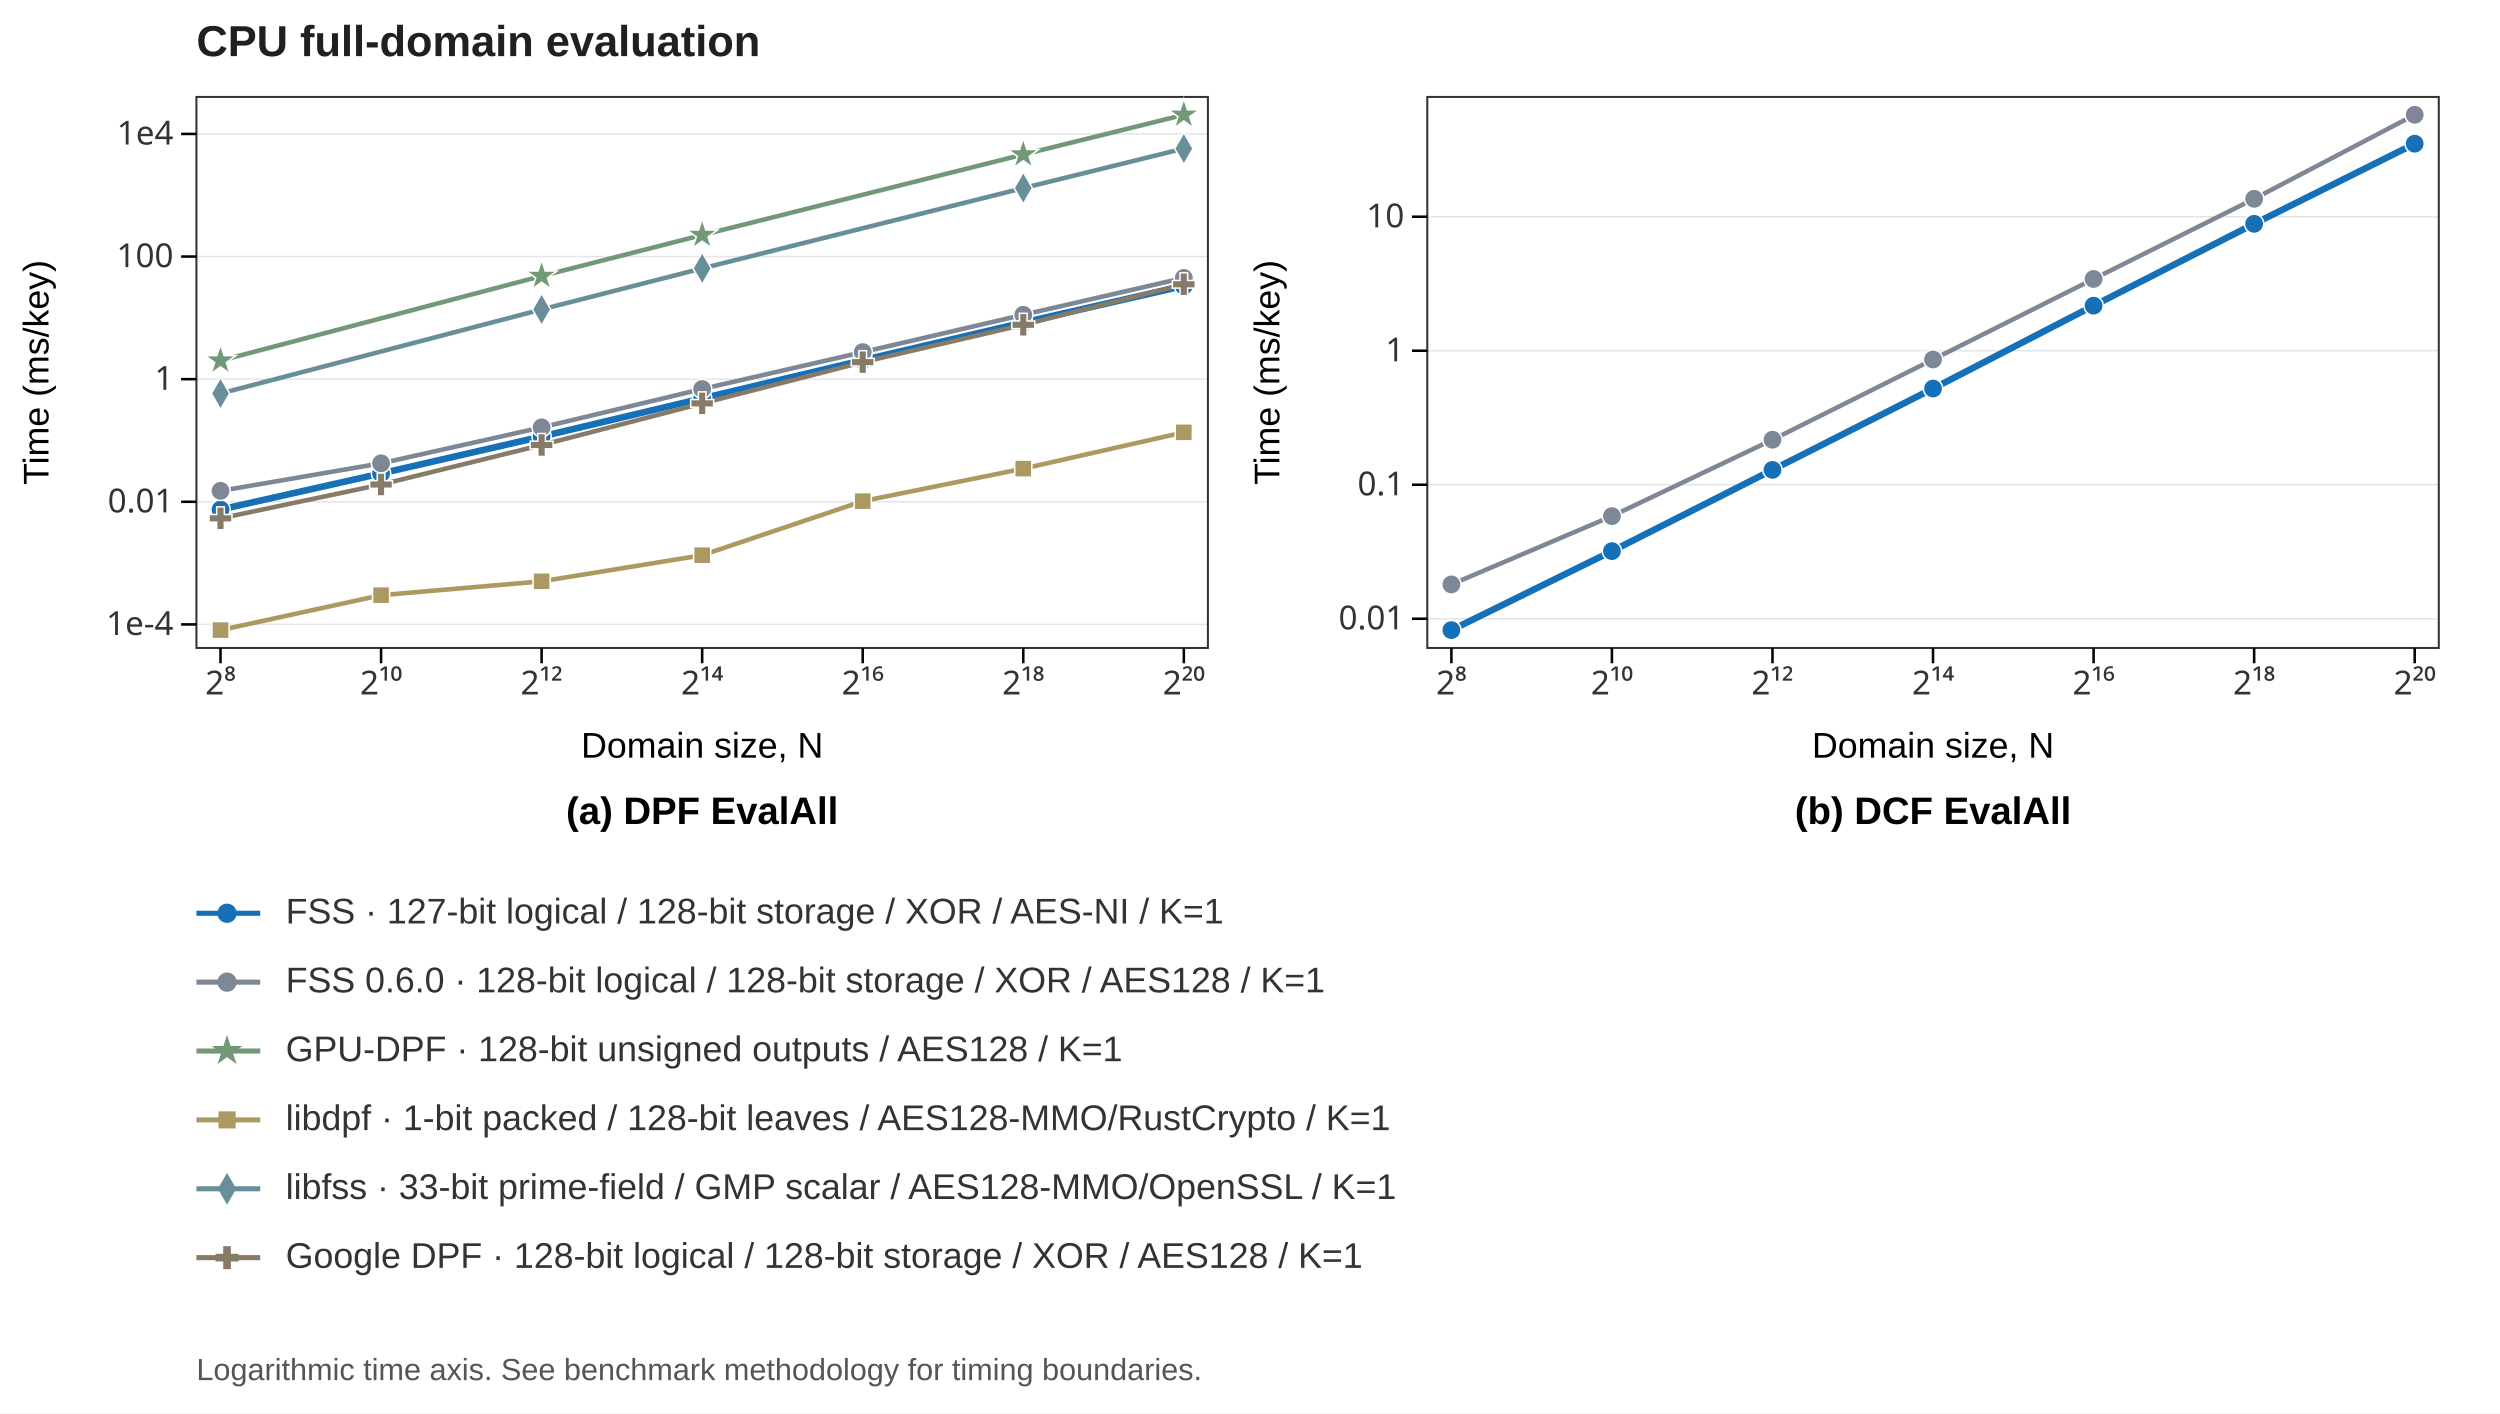
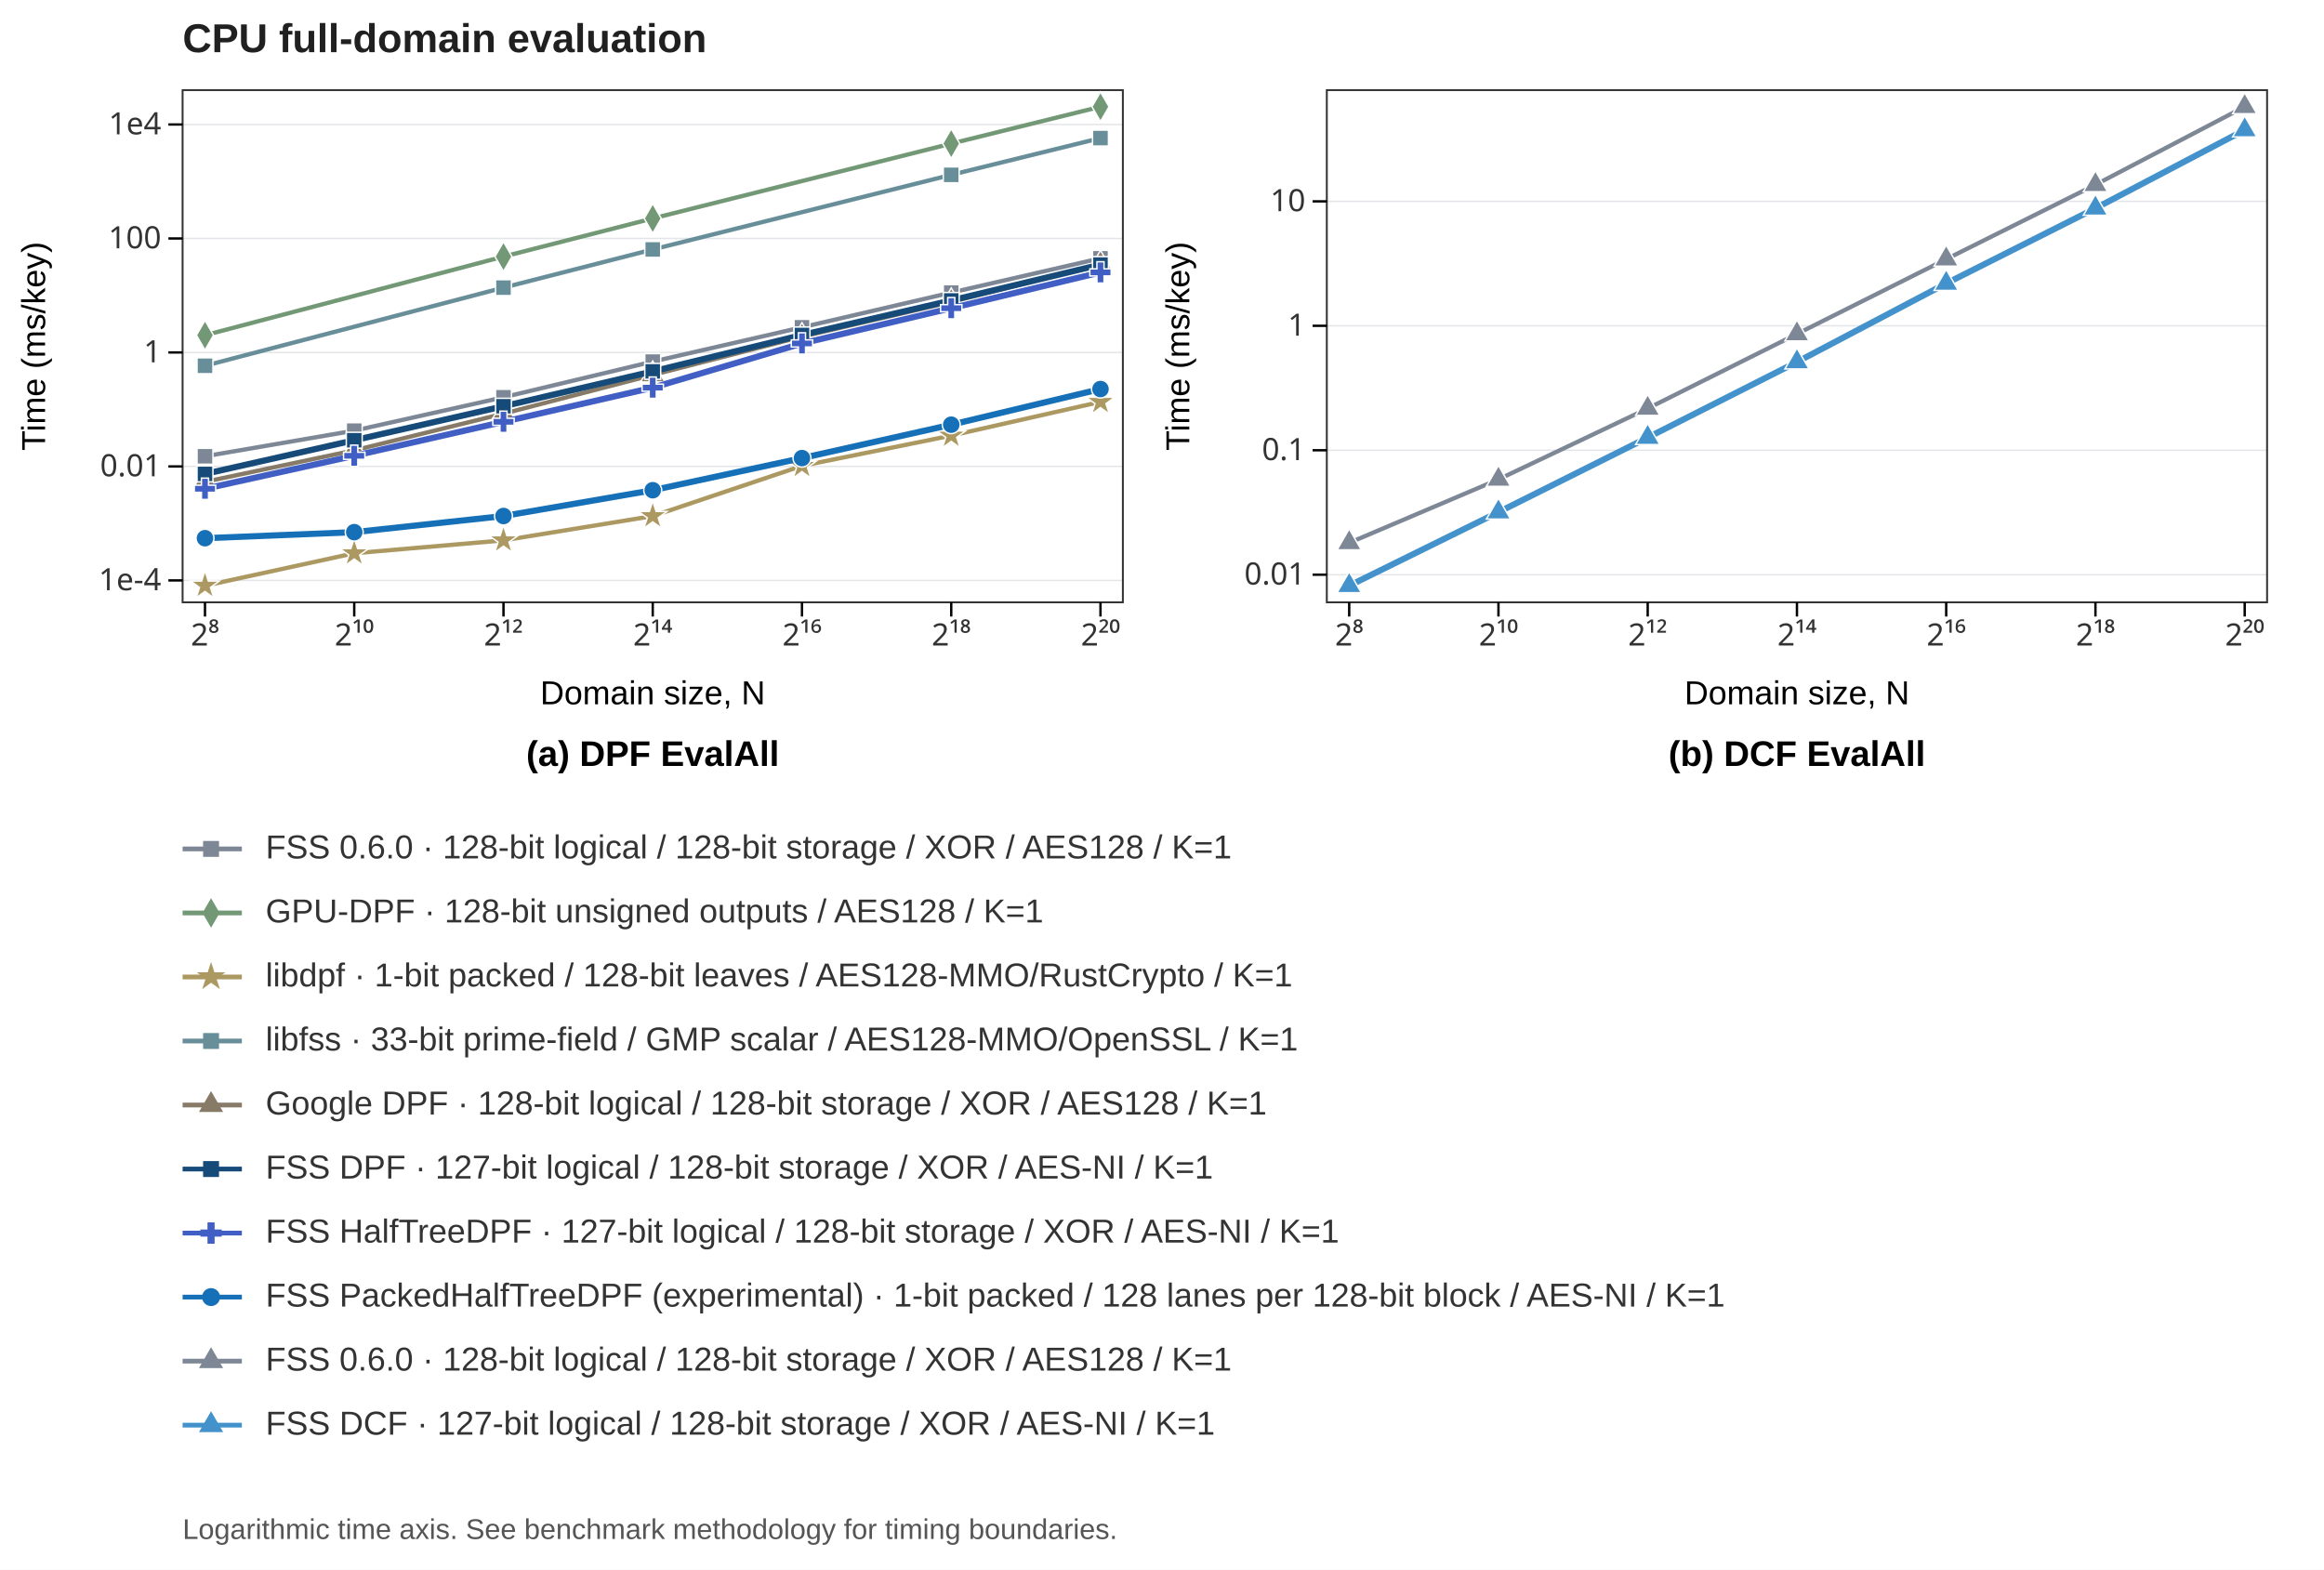
- <svg xmlns="http://www.w3.org/2000/svg" width="980" height="554" viewBox="0 0 980 554" data-figure="cpu-eval-all" role="img" aria-labelledby="cpu-eval-all-title" style="font-family: Arial, Helvetica, sans-serif; font-size: 14px; background: rgb(255, 255, 255);">
-   <rect data-layer="background" width="980" height="554" fill="#fff" />
+ <svg xmlns="http://www.w3.org/2000/svg" width="980" height="662" viewBox="0 0 980 662" data-figure="cpu-eval-all" role="img" aria-labelledby="cpu-eval-all-title" style="font-family: Arial, Helvetica, sans-serif; font-size: 14px; background: rgb(255, 255, 255);">
+   <rect data-layer="background" width="980" height="662" fill="#fff" />
  <text data-name="figure-title" x="77" y="22" font-size="17" font-weight="600" fill="#202020">CPU full-domain evaluation</text>
  <g data-panel="dpf-eval_all" transform="translate(77,38)">
    <g data-layer="grid" fill="none" font-size="10" font-family="sans-serif" text-anchor="end">
      <g class="tick" opacity="1" transform="translate(0,206.7671)">
        <line stroke="#e3e5e8" x2="396.5" stroke-width="0.6" />
        <text fill="currentColor" x="-3" dy="0.32em" />
      </g>
      <g class="tick" opacity="1" transform="translate(0,158.7002)">
        <line stroke="#e3e5e8" x2="396.5" stroke-width="0.6" />
        <text fill="currentColor" x="-3" dy="0.32em" />
      </g>
      <g class="tick" opacity="1" transform="translate(0,110.6333)">
        <line stroke="#e3e5e8" x2="396.5" stroke-width="0.6" />
        <text fill="currentColor" x="-3" dy="0.32em" />
      </g>
      <g class="tick" opacity="1" transform="translate(0,62.56633)">
        <line stroke="#e3e5e8" x2="396.5" stroke-width="0.6" />
        <text fill="currentColor" x="-3" dy="0.32em" />
      </g>
      <g class="tick" opacity="1" transform="translate(0,14.4994)">
        <line stroke="#e3e5e8" x2="396.5" stroke-width="0.6" />
        <text fill="currentColor" x="-3" dy="0.32em" />
      </g>
    </g>
    <rect data-layer="frame" width="396.5" height="216" fill="none" stroke="#333" stroke-width="0.8" />
    <g data-axis="x" transform="translate(0,216)" fill="none" font-size="10" font-family="sans-serif" text-anchor="middle">
      <g class="tick" opacity="1" transform="translate(9.440476,0)">
        <line stroke="currentColor" y2="6" />
        <text fill="#333" y="9" dy="0.71em" font-size="13">2⁸</text>
      </g>
      <g class="tick" opacity="1" transform="translate(72.37698,0)">
        <line stroke="currentColor" y2="6" />
        <text fill="#333" y="9" dy="0.71em" font-size="13">2¹⁰</text>
      </g>
      <g class="tick" opacity="1" transform="translate(135.3135,0)">
        <line stroke="currentColor" y2="6" />
        <text fill="#333" y="9" dy="0.71em" font-size="13">2¹²</text>
      </g>
      <g class="tick" opacity="1" transform="translate(198.25,0)">
        <line stroke="currentColor" y2="6" />
        <text fill="#333" y="9" dy="0.71em" font-size="13">2¹⁴</text>
      </g>
      <g class="tick" opacity="1" transform="translate(261.1865,0)">
        <line stroke="currentColor" y2="6" />
        <text fill="#333" y="9" dy="0.71em" font-size="13">2¹⁶</text>
      </g>
      <g class="tick" opacity="1" transform="translate(324.123,0)">
        <line stroke="currentColor" y2="6" />
        <text fill="#333" y="9" dy="0.71em" font-size="13">2¹⁸</text>
      </g>
      <g class="tick" opacity="1" transform="translate(387.0595,0)">
        <line stroke="currentColor" y2="6" />
        <text fill="#333" y="9" dy="0.71em" font-size="13">2²⁰</text>
      </g>
    </g>
    <g data-axis="y" fill="none" font-size="10" font-family="sans-serif" text-anchor="end">
      <g class="tick" opacity="1" transform="translate(0,206.7671)">
        <line stroke="currentColor" x2="-6" />
        <text fill="#333" x="-9" dy="0.32em" font-size="13">1e-4</text>
      </g>
      <g class="tick" opacity="1" transform="translate(0,158.7002)">
        <line stroke="currentColor" x2="-6" />
        <text fill="#333" x="-9" dy="0.32em" font-size="13">0.01</text>
      </g>
      <g class="tick" opacity="1" transform="translate(0,110.6333)">
        <line stroke="currentColor" x2="-6" />
        <text fill="#333" x="-9" dy="0.32em" font-size="13">1</text>
      </g>
      <g class="tick" opacity="1" transform="translate(0,62.56633)">
        <line stroke="currentColor" x2="-6" />
        <text fill="#333" x="-9" dy="0.32em" font-size="13">100</text>
      </g>
      <g class="tick" opacity="1" transform="translate(0,14.4994)">
        <line stroke="currentColor" x2="-6" />
        <text fill="#333" x="-9" dy="0.32em" font-size="13">1e4</text>
      </g>
    </g>
    <text data-name="x-label" x="198.25" y="259" text-anchor="middle">Domain size, N</text>
    <text data-name="y-label" transform="translate(-58,108) rotate(-90)" text-anchor="middle">Time (ms/key)</text>
-     <g data-series="fss:bytes-AES-NI">
-       <path data-layer="curve" d="M9.44,161.735L72.377,147.59L135.313,133.119L198.25,118.164L261.187,103.201L324.123,88.434L387.06,74.058" fill="none" stroke="#1670b8" stroke-width="2.6" />
-       <path class="point" data-point-id="8" transform="translate(9.440476,161.7346)" d="M3.785,0A3.785,3.785,0,1,1,-3.785,0A3.785,3.785,0,1,1,3.785,0" fill="#1670b8" stroke="#fff" stroke-width="0.6" />
-       <path class="point" data-point-id="10" transform="translate(72.37698,147.5897)" d="M3.785,0A3.785,3.785,0,1,1,-3.785,0A3.785,3.785,0,1,1,3.785,0" fill="#1670b8" stroke="#fff" stroke-width="0.6" />
-       <path class="point" data-point-id="12" transform="translate(135.3135,133.1193)" d="M3.785,0A3.785,3.785,0,1,1,-3.785,0A3.785,3.785,0,1,1,3.785,0" fill="#1670b8" stroke="#fff" stroke-width="0.6" />
-       <path class="point" data-point-id="14" transform="translate(198.25,118.1637)" d="M3.785,0A3.785,3.785,0,1,1,-3.785,0A3.785,3.785,0,1,1,3.785,0" fill="#1670b8" stroke="#fff" stroke-width="0.6" />
-       <path class="point" data-point-id="16" transform="translate(261.1865,103.2009)" d="M3.785,0A3.785,3.785,0,1,1,-3.785,0A3.785,3.785,0,1,1,3.785,0" fill="#1670b8" stroke="#fff" stroke-width="0.6" />
-       <path class="point" data-point-id="18" transform="translate(324.123,88.4344)" d="M3.785,0A3.785,3.785,0,1,1,-3.785,0A3.785,3.785,0,1,1,3.785,0" fill="#1670b8" stroke="#fff" stroke-width="0.6" />
-       <path class="point" data-point-id="20" transform="translate(387.0595,74.05803)" d="M3.785,0A3.785,3.785,0,1,1,-3.785,0A3.785,3.785,0,1,1,3.785,0" fill="#1670b8" stroke="#fff" stroke-width="0.6" />
-     </g>
    <g data-series="fss_v060:bytes-AES128">
      <path data-layer="curve" d="M9.44,154.414L72.377,143.612L135.313,129.535L198.25,114.487L261.187,100.021L324.123,85.384L387.06,70.929" fill="none" stroke="#7d8796" stroke-width="1.8" />
-       <path class="point" data-point-id="8" transform="translate(9.440476,154.4139)" d="M3.785,0A3.785,3.785,0,1,1,-3.785,0A3.785,3.785,0,1,1,3.785,0" fill="#7d8796" stroke="#fff" stroke-width="0.6" />
-       <path class="point" data-point-id="10" transform="translate(72.37698,143.6123)" d="M3.785,0A3.785,3.785,0,1,1,-3.785,0A3.785,3.785,0,1,1,3.785,0" fill="#7d8796" stroke="#fff" stroke-width="0.6" />
-       <path class="point" data-point-id="12" transform="translate(135.3135,129.5348)" d="M3.785,0A3.785,3.785,0,1,1,-3.785,0A3.785,3.785,0,1,1,3.785,0" fill="#7d8796" stroke="#fff" stroke-width="0.6" />
-       <path class="point" data-point-id="14" transform="translate(198.25,114.4873)" d="M3.785,0A3.785,3.785,0,1,1,-3.785,0A3.785,3.785,0,1,1,3.785,0" fill="#7d8796" stroke="#fff" stroke-width="0.6" />
-       <path class="point" data-point-id="16" transform="translate(261.1865,100.0213)" d="M3.785,0A3.785,3.785,0,1,1,-3.785,0A3.785,3.785,0,1,1,3.785,0" fill="#7d8796" stroke="#fff" stroke-width="0.6" />
-       <path class="point" data-point-id="18" transform="translate(324.123,85.38436)" d="M3.785,0A3.785,3.785,0,1,1,-3.785,0A3.785,3.785,0,1,1,3.785,0" fill="#7d8796" stroke="#fff" stroke-width="0.6" />
-       <path class="point" data-point-id="20" transform="translate(387.0595,70.9287)" d="M3.785,0A3.785,3.785,0,1,1,-3.785,0A3.785,3.785,0,1,1,3.785,0" fill="#7d8796" stroke="#fff" stroke-width="0.6" />
+       <path class="point" data-point-id="8" transform="translate(9.440476,154.4139)" d="M-3.354,-3.354h6.708v6.708h-6.708Z" fill="#7d8796" stroke="#fff" stroke-width="0.6" />
+       <path class="point" data-point-id="10" transform="translate(72.37698,143.6123)" d="M-3.354,-3.354h6.708v6.708h-6.708Z" fill="#7d8796" stroke="#fff" stroke-width="0.6" />
+       <path class="point" data-point-id="12" transform="translate(135.3135,129.5348)" d="M-3.354,-3.354h6.708v6.708h-6.708Z" fill="#7d8796" stroke="#fff" stroke-width="0.6" />
+       <path class="point" data-point-id="14" transform="translate(198.25,114.4873)" d="M-3.354,-3.354h6.708v6.708h-6.708Z" fill="#7d8796" stroke="#fff" stroke-width="0.6" />
+       <path class="point" data-point-id="16" transform="translate(261.1865,100.0213)" d="M-3.354,-3.354h6.708v6.708h-6.708Z" fill="#7d8796" stroke="#fff" stroke-width="0.6" />
+       <path class="point" data-point-id="18" transform="translate(324.123,85.38436)" d="M-3.354,-3.354h6.708v6.708h-6.708Z" fill="#7d8796" stroke="#fff" stroke-width="0.6" />
+       <path class="point" data-point-id="20" transform="translate(387.0595,70.9287)" d="M-3.354,-3.354h6.708v6.708h-6.708Z" fill="#7d8796" stroke="#fff" stroke-width="0.6" />
    </g>
    <g data-series="gpu_dpf:native-AES128">
      <path data-layer="curve" d="M9.44,103.366L135.313,70.201L198.25,54.122L324.123,22.559L387.06,7" fill="none" stroke="#729875" stroke-width="1.8" />
-       <path class="point" data-point-id="8" transform="translate(9.440476,103.3656)" d="M0,-6.331L1.421,-1.957L6.022,-1.957L2.3,0.747L3.722,5.122L0,2.418L-3.722,5.122L-2.3,0.747L-6.022,-1.957L-1.421,-1.957Z" fill="#729875" stroke="#fff" stroke-width="0.6" />
-       <path class="point" data-point-id="12" transform="translate(135.3135,70.20115)" d="M0,-6.331L1.421,-1.957L6.022,-1.957L2.3,0.747L3.722,5.122L0,2.418L-3.722,5.122L-2.3,0.747L-6.022,-1.957L-1.421,-1.957Z" fill="#729875" stroke="#fff" stroke-width="0.6" />
-       <path class="point" data-point-id="14" transform="translate(198.25,54.1218)" d="M0,-6.331L1.421,-1.957L6.022,-1.957L2.3,0.747L3.722,5.122L0,2.418L-3.722,5.122L-2.3,0.747L-6.022,-1.957L-1.421,-1.957Z" fill="#729875" stroke="#fff" stroke-width="0.6" />
-       <path class="point" data-point-id="18" transform="translate(324.123,22.55882)" d="M0,-6.331L1.421,-1.957L6.022,-1.957L2.3,0.747L3.722,5.122L0,2.418L-3.722,5.122L-2.3,0.747L-6.022,-1.957L-1.421,-1.957Z" fill="#729875" stroke="#fff" stroke-width="0.6" />
-       <path class="point" data-point-id="20" transform="translate(387.0595,7)" d="M0,-6.331L1.421,-1.957L6.022,-1.957L2.3,0.747L3.722,5.122L0,2.418L-3.722,5.122L-2.3,0.747L-6.022,-1.957L-1.421,-1.957Z" fill="#729875" stroke="#fff" stroke-width="0.6" />
+       <path class="point" data-point-id="8" transform="translate(9.440476,103.3656)" d="M0,-6.243L3.604,0L0,6.243L-3.604,0Z" fill="#729875" stroke="#fff" stroke-width="0.6" />
+       <path class="point" data-point-id="12" transform="translate(135.3135,70.20115)" d="M0,-6.243L3.604,0L0,6.243L-3.604,0Z" fill="#729875" stroke="#fff" stroke-width="0.6" />
+       <path class="point" data-point-id="14" transform="translate(198.25,54.1218)" d="M0,-6.243L3.604,0L0,6.243L-3.604,0Z" fill="#729875" stroke="#fff" stroke-width="0.6" />
+       <path class="point" data-point-id="18" transform="translate(324.123,22.55882)" d="M0,-6.243L3.604,0L0,6.243L-3.604,0Z" fill="#729875" stroke="#fff" stroke-width="0.6" />
+       <path class="point" data-point-id="20" transform="translate(387.0595,7)" d="M0,-6.243L3.604,0L0,6.243L-3.604,0Z" fill="#729875" stroke="#fff" stroke-width="0.6" />
    </g>
    <g data-series="libdpf:native-AES128-MMO/RustCrypto">
      <path data-layer="curve" d="M9.44,209L72.377,195.306L135.313,189.876L198.25,179.638L261.187,158.449L324.123,145.7L387.06,131.473" fill="none" stroke="#ac9861" stroke-width="1.8" />
-       <path class="point" data-point-id="8" transform="translate(9.440476,209)" d="M-3.354,-3.354h6.708v6.708h-6.708Z" fill="#ac9861" stroke="#fff" stroke-width="0.6" />
-       <path class="point" data-point-id="10" transform="translate(72.37698,195.306)" d="M-3.354,-3.354h6.708v6.708h-6.708Z" fill="#ac9861" stroke="#fff" stroke-width="0.6" />
-       <path class="point" data-point-id="12" transform="translate(135.3135,189.8758)" d="M-3.354,-3.354h6.708v6.708h-6.708Z" fill="#ac9861" stroke="#fff" stroke-width="0.6" />
-       <path class="point" data-point-id="14" transform="translate(198.25,179.6382)" d="M-3.354,-3.354h6.708v6.708h-6.708Z" fill="#ac9861" stroke="#fff" stroke-width="0.6" />
-       <path class="point" data-point-id="16" transform="translate(261.1865,158.4486)" d="M-3.354,-3.354h6.708v6.708h-6.708Z" fill="#ac9861" stroke="#fff" stroke-width="0.6" />
-       <path class="point" data-point-id="18" transform="translate(324.123,145.6999)" d="M-3.354,-3.354h6.708v6.708h-6.708Z" fill="#ac9861" stroke="#fff" stroke-width="0.6" />
-       <path class="point" data-point-id="20" transform="translate(387.0595,131.4726)" d="M-3.354,-3.354h6.708v6.708h-6.708Z" fill="#ac9861" stroke="#fff" stroke-width="0.6" />
+       <path class="point" data-point-id="8" transform="translate(9.440476,209)" d="M0,-6.331L1.421,-1.957L6.022,-1.957L2.3,0.747L3.722,5.122L0,2.418L-3.722,5.122L-2.3,0.747L-6.022,-1.957L-1.421,-1.957Z" fill="#ac9861" stroke="#fff" stroke-width="0.6" />
+       <path class="point" data-point-id="10" transform="translate(72.37698,195.306)" d="M0,-6.331L1.421,-1.957L6.022,-1.957L2.3,0.747L3.722,5.122L0,2.418L-3.722,5.122L-2.3,0.747L-6.022,-1.957L-1.421,-1.957Z" fill="#ac9861" stroke="#fff" stroke-width="0.6" />
+       <path class="point" data-point-id="12" transform="translate(135.3135,189.8758)" d="M0,-6.331L1.421,-1.957L6.022,-1.957L2.3,0.747L3.722,5.122L0,2.418L-3.722,5.122L-2.3,0.747L-6.022,-1.957L-1.421,-1.957Z" fill="#ac9861" stroke="#fff" stroke-width="0.6" />
+       <path class="point" data-point-id="14" transform="translate(198.25,179.6382)" d="M0,-6.331L1.421,-1.957L6.022,-1.957L2.3,0.747L3.722,5.122L0,2.418L-3.722,5.122L-2.3,0.747L-6.022,-1.957L-1.421,-1.957Z" fill="#ac9861" stroke="#fff" stroke-width="0.6" />
+       <path class="point" data-point-id="16" transform="translate(261.1865,158.4486)" d="M0,-6.331L1.421,-1.957L6.022,-1.957L2.3,0.747L3.722,5.122L0,2.418L-3.722,5.122L-2.3,0.747L-6.022,-1.957L-1.421,-1.957Z" fill="#ac9861" stroke="#fff" stroke-width="0.6" />
+       <path class="point" data-point-id="18" transform="translate(324.123,145.6999)" d="M0,-6.331L1.421,-1.957L6.022,-1.957L2.3,0.747L3.722,5.122L0,2.418L-3.722,5.122L-2.3,0.747L-6.022,-1.957L-1.421,-1.957Z" fill="#ac9861" stroke="#fff" stroke-width="0.6" />
+       <path class="point" data-point-id="20" transform="translate(387.0595,131.4726)" d="M0,-6.331L1.421,-1.957L6.022,-1.957L2.3,0.747L3.722,5.122L0,2.418L-3.722,5.122L-2.3,0.747L-6.022,-1.957L-1.421,-1.957Z" fill="#ac9861" stroke="#fff" stroke-width="0.6" />
    </g>
    <g data-series="libfss:prime_field-AES128-MMO/OpenSSL">
      <path data-layer="curve" d="M9.44,116.243L135.313,83.301L198.25,67.198L324.123,35.729L387.06,20.232" fill="none" stroke="#688e99" stroke-width="1.8" />
-       <path class="point" data-point-id="8" transform="translate(9.440476,116.2434)" d="M0,-6.243L3.604,0L0,6.243L-3.604,0Z" fill="#688e99" stroke="#fff" stroke-width="0.6" />
-       <path class="point" data-point-id="12" transform="translate(135.3135,83.30063)" d="M0,-6.243L3.604,0L0,6.243L-3.604,0Z" fill="#688e99" stroke="#fff" stroke-width="0.6" />
-       <path class="point" data-point-id="14" transform="translate(198.25,67.19809)" d="M0,-6.243L3.604,0L0,6.243L-3.604,0Z" fill="#688e99" stroke="#fff" stroke-width="0.6" />
-       <path class="point" data-point-id="18" transform="translate(324.123,35.72858)" d="M0,-6.243L3.604,0L0,6.243L-3.604,0Z" fill="#688e99" stroke="#fff" stroke-width="0.6" />
-       <path class="point" data-point-id="20" transform="translate(387.0595,20.23202)" d="M0,-6.243L3.604,0L0,6.243L-3.604,0Z" fill="#688e99" stroke="#fff" stroke-width="0.6" />
+       <path class="point" data-point-id="8" transform="translate(9.440476,116.2434)" d="M-3.354,-3.354h6.708v6.708h-6.708Z" fill="#688e99" stroke="#fff" stroke-width="0.6" />
+       <path class="point" data-point-id="12" transform="translate(135.3135,83.30063)" d="M-3.354,-3.354h6.708v6.708h-6.708Z" fill="#688e99" stroke="#fff" stroke-width="0.6" />
+       <path class="point" data-point-id="14" transform="translate(198.25,67.19809)" d="M-3.354,-3.354h6.708v6.708h-6.708Z" fill="#688e99" stroke="#fff" stroke-width="0.6" />
+       <path class="point" data-point-id="18" transform="translate(324.123,35.72858)" d="M-3.354,-3.354h6.708v6.708h-6.708Z" fill="#688e99" stroke="#fff" stroke-width="0.6" />
+       <path class="point" data-point-id="20" transform="translate(387.0595,20.23202)" d="M-3.354,-3.354h6.708v6.708h-6.708Z" fill="#688e99" stroke="#fff" stroke-width="0.6" />
    </g>
    <g data-series="google_dpf:xor_128-AES128">
      <path data-layer="curve" d="M9.44,165.193L72.377,151.923L135.313,136.441L198.25,120.118L261.187,103.966L324.123,89.317L387.06,73.443" fill="none" stroke="#877a67" stroke-width="1.8" />
-       <path class="point" data-point-id="8" transform="translate(9.440476,165.1931)" d="M-4.5,-1.5L-1.5,-1.5L-1.5,-4.5L1.5,-4.5L1.5,-1.5L4.5,-1.5L4.5,1.5L1.5,1.5L1.5,4.5L-1.5,4.5L-1.5,1.5L-4.5,1.5Z" fill="#877a67" stroke="#fff" stroke-width="0.6" />
-       <path class="point" data-point-id="10" transform="translate(72.37698,151.9229)" d="M-4.5,-1.5L-1.5,-1.5L-1.5,-4.5L1.5,-4.5L1.5,-1.5L4.5,-1.5L4.5,1.5L1.5,1.5L1.5,4.5L-1.5,4.5L-1.5,1.5L-4.5,1.5Z" fill="#877a67" stroke="#fff" stroke-width="0.6" />
-       <path class="point" data-point-id="12" transform="translate(135.3135,136.4408)" d="M-4.5,-1.5L-1.5,-1.5L-1.5,-4.5L1.5,-4.5L1.5,-1.5L4.5,-1.5L4.5,1.5L1.5,1.5L1.5,4.5L-1.5,4.5L-1.5,1.5L-4.5,1.5Z" fill="#877a67" stroke="#fff" stroke-width="0.6" />
-       <path class="point" data-point-id="14" transform="translate(198.25,120.1178)" d="M-4.5,-1.5L-1.5,-1.5L-1.5,-4.5L1.5,-4.5L1.5,-1.5L4.5,-1.5L4.5,1.5L1.5,1.5L1.5,4.5L-1.5,4.5L-1.5,1.5L-4.5,1.5Z" fill="#877a67" stroke="#fff" stroke-width="0.6" />
-       <path class="point" data-point-id="16" transform="translate(261.1865,103.9656)" d="M-4.5,-1.5L-1.5,-1.5L-1.5,-4.5L1.5,-4.5L1.5,-1.5L4.5,-1.5L4.5,1.5L1.5,1.5L1.5,4.5L-1.5,4.5L-1.5,1.5L-4.5,1.5Z" fill="#877a67" stroke="#fff" stroke-width="0.6" />
-       <path class="point" data-point-id="18" transform="translate(324.123,89.31654)" d="M-4.5,-1.5L-1.5,-1.5L-1.5,-4.5L1.5,-4.5L1.5,-1.5L4.5,-1.5L4.5,1.5L1.5,1.5L1.5,4.5L-1.5,4.5L-1.5,1.5L-4.5,1.5Z" fill="#877a67" stroke="#fff" stroke-width="0.6" />
-       <path class="point" data-point-id="20" transform="translate(387.0595,73.44347)" d="M-4.5,-1.5L-1.5,-1.5L-1.5,-4.5L1.5,-4.5L1.5,-1.5L4.5,-1.5L4.5,1.5L1.5,1.5L1.5,4.5L-1.5,4.5L-1.5,1.5L-4.5,1.5Z" fill="#877a67" stroke="#fff" stroke-width="0.6" />
+       <path class="point" data-point-id="8" transform="translate(9.440476,165.1931)" d="M0,-5.886L5.097,2.943L-5.097,2.943Z" fill="#877a67" stroke="#fff" stroke-width="0.6" />
+       <path class="point" data-point-id="10" transform="translate(72.37698,151.9229)" d="M0,-5.886L5.097,2.943L-5.097,2.943Z" fill="#877a67" stroke="#fff" stroke-width="0.6" />
+       <path class="point" data-point-id="12" transform="translate(135.3135,136.4408)" d="M0,-5.886L5.097,2.943L-5.097,2.943Z" fill="#877a67" stroke="#fff" stroke-width="0.6" />
+       <path class="point" data-point-id="14" transform="translate(198.25,120.1178)" d="M0,-5.886L5.097,2.943L-5.097,2.943Z" fill="#877a67" stroke="#fff" stroke-width="0.6" />
+       <path class="point" data-point-id="16" transform="translate(261.1865,103.9656)" d="M0,-5.886L5.097,2.943L-5.097,2.943Z" fill="#877a67" stroke="#fff" stroke-width="0.6" />
+       <path class="point" data-point-id="18" transform="translate(324.123,89.31654)" d="M0,-5.886L5.097,2.943L-5.097,2.943Z" fill="#877a67" stroke="#fff" stroke-width="0.6" />
+       <path class="point" data-point-id="20" transform="translate(387.0595,73.44347)" d="M0,-5.886L5.097,2.943L-5.097,2.943Z" fill="#877a67" stroke="#fff" stroke-width="0.6" />
+     </g>
+     <g data-series="fss:bytes-AES-NI">
+       <path data-layer="curve" d="M9.44,161.854L72.377,147.656L135.313,133.321L198.25,118.616L261.187,103.266L324.123,88.704L387.06,73.577" fill="none" stroke="#164a79" stroke-width="2.6" />
+       <path class="point" data-point-id="8" transform="translate(9.440476,161.8541)" d="M-3.354,-3.354h6.708v6.708h-6.708Z" fill="#164a79" stroke="#fff" stroke-width="0.6" />
+       <path class="point" data-point-id="10" transform="translate(72.37698,147.6564)" d="M-3.354,-3.354h6.708v6.708h-6.708Z" fill="#164a79" stroke="#fff" stroke-width="0.6" />
+       <path class="point" data-point-id="12" transform="translate(135.3135,133.3206)" d="M-3.354,-3.354h6.708v6.708h-6.708Z" fill="#164a79" stroke="#fff" stroke-width="0.6" />
+       <path class="point" data-point-id="14" transform="translate(198.25,118.6156)" d="M-3.354,-3.354h6.708v6.708h-6.708Z" fill="#164a79" stroke="#fff" stroke-width="0.6" />
+       <path class="point" data-point-id="16" transform="translate(261.1865,103.2664)" d="M-3.354,-3.354h6.708v6.708h-6.708Z" fill="#164a79" stroke="#fff" stroke-width="0.6" />
+       <path class="point" data-point-id="18" transform="translate(324.123,88.70394)" d="M-3.354,-3.354h6.708v6.708h-6.708Z" fill="#164a79" stroke="#fff" stroke-width="0.6" />
+       <path class="point" data-point-id="20" transform="translate(387.0595,73.57663)" d="M-3.354,-3.354h6.708v6.708h-6.708Z" fill="#164a79" stroke="#fff" stroke-width="0.6" />
+     </g>
+     <g data-series="fss:bytes-AES-NI:half-tree">
+       <path data-layer="curve" d="M9.44,168.121L72.377,154.212L135.313,139.879L198.25,125.481L261.187,106.832L324.123,91.968L387.06,76.875" fill="none" stroke="#405ec4" stroke-width="2.6" />
+       <path class="point" data-point-id="8" transform="translate(9.440476,168.1208)" d="M-4.5,-1.5L-1.5,-1.5L-1.5,-4.5L1.5,-4.5L1.5,-1.5L4.5,-1.5L4.5,1.5L1.5,1.5L1.5,4.5L-1.5,4.5L-1.5,1.5L-4.5,1.5Z" fill="#405ec4" stroke="#fff" stroke-width="0.6" />
+       <path class="point" data-point-id="10" transform="translate(72.37698,154.2123)" d="M-4.5,-1.5L-1.5,-1.5L-1.5,-4.5L1.5,-4.5L1.5,-1.5L4.5,-1.5L4.5,1.5L1.5,1.5L1.5,4.5L-1.5,4.5L-1.5,1.5L-4.5,1.5Z" fill="#405ec4" stroke="#fff" stroke-width="0.6" />
+       <path class="point" data-point-id="12" transform="translate(135.3135,139.8786)" d="M-4.5,-1.5L-1.5,-1.5L-1.5,-4.5L1.5,-4.5L1.5,-1.5L4.5,-1.5L4.5,1.5L1.5,1.5L1.5,4.5L-1.5,4.5L-1.5,1.5L-4.5,1.5Z" fill="#405ec4" stroke="#fff" stroke-width="0.6" />
+       <path class="point" data-point-id="14" transform="translate(198.25,125.4811)" d="M-4.5,-1.5L-1.5,-1.5L-1.5,-4.5L1.5,-4.5L1.5,-1.5L4.5,-1.5L4.5,1.5L1.5,1.5L1.5,4.5L-1.5,4.5L-1.5,1.5L-4.5,1.5Z" fill="#405ec4" stroke="#fff" stroke-width="0.6" />
+       <path class="point" data-point-id="16" transform="translate(261.1865,106.8317)" d="M-4.5,-1.5L-1.5,-1.5L-1.5,-4.5L1.5,-4.5L1.5,-1.5L4.5,-1.5L4.5,1.5L1.5,1.5L1.5,4.5L-1.5,4.5L-1.5,1.5L-4.5,1.5Z" fill="#405ec4" stroke="#fff" stroke-width="0.6" />
+       <path class="point" data-point-id="18" transform="translate(324.123,91.96804)" d="M-4.5,-1.5L-1.5,-1.5L-1.5,-4.5L1.5,-4.5L1.5,-1.5L4.5,-1.5L4.5,1.5L1.5,1.5L1.5,4.5L-1.5,4.5L-1.5,1.5L-4.5,1.5Z" fill="#405ec4" stroke="#fff" stroke-width="0.6" />
+       <path class="point" data-point-id="20" transform="translate(387.0595,76.87539)" d="M-4.5,-1.5L-1.5,-1.5L-1.5,-4.5L1.5,-4.5L1.5,-1.5L4.5,-1.5L4.5,1.5L1.5,1.5L1.5,4.5L-1.5,4.5L-1.5,1.5L-4.5,1.5Z" fill="#405ec4" stroke="#fff" stroke-width="0.6" />
+     </g>
+     <g data-series="fss:bits1-AES-NI:packed">
+       <path data-layer="curve" d="M9.44,188.966L72.377,186.415L135.313,179.611L198.25,168.729L261.187,155.189L324.123,141.098L387.06,126.062" fill="none" stroke="#1670b8" stroke-width="2.6" />
+       <path class="point" data-point-id="8" transform="translate(9.440476,188.9656)" d="M3.785,0A3.785,3.785,0,1,1,-3.785,0A3.785,3.785,0,1,1,3.785,0" fill="#1670b8" stroke="#fff" stroke-width="0.6" />
+       <path class="point" data-point-id="10" transform="translate(72.37698,186.4148)" d="M3.785,0A3.785,3.785,0,1,1,-3.785,0A3.785,3.785,0,1,1,3.785,0" fill="#1670b8" stroke="#fff" stroke-width="0.6" />
+       <path class="point" data-point-id="12" transform="translate(135.3135,179.6109)" d="M3.785,0A3.785,3.785,0,1,1,-3.785,0A3.785,3.785,0,1,1,3.785,0" fill="#1670b8" stroke="#fff" stroke-width="0.6" />
+       <path class="point" data-point-id="14" transform="translate(198.25,168.7292)" d="M3.785,0A3.785,3.785,0,1,1,-3.785,0A3.785,3.785,0,1,1,3.785,0" fill="#1670b8" stroke="#fff" stroke-width="0.6" />
+       <path class="point" data-point-id="16" transform="translate(261.1865,155.1888)" d="M3.785,0A3.785,3.785,0,1,1,-3.785,0A3.785,3.785,0,1,1,3.785,0" fill="#1670b8" stroke="#fff" stroke-width="0.6" />
+       <path class="point" data-point-id="18" transform="translate(324.123,141.0979)" d="M3.785,0A3.785,3.785,0,1,1,-3.785,0A3.785,3.785,0,1,1,3.785,0" fill="#1670b8" stroke="#fff" stroke-width="0.6" />
+       <path class="point" data-point-id="20" transform="translate(387.0595,126.0618)" d="M3.785,0A3.785,3.785,0,1,1,-3.785,0A3.785,3.785,0,1,1,3.785,0" fill="#1670b8" stroke="#fff" stroke-width="0.6" />
    </g>
    <text data-name="panel-label" x="198.25" y="285" text-anchor="middle" font-size="15" font-weight="600">(a) DPF EvalAll</text>
  </g>
  <g data-panel="dcf-eval_all" transform="translate(559.5,38)">
    <g data-layer="grid" fill="none" font-size="10" font-family="sans-serif" text-anchor="end">
-       <g class="tick" opacity="1" transform="translate(0,204.5503)">
-         <line stroke="#e3e5e8" x2="396.5" stroke-width="0.6" />
-         <text fill="currentColor" x="-3" dy="0.32em" />
-       </g>
-       <g class="tick" opacity="1" transform="translate(0,152.0182)">
-         <line stroke="#e3e5e8" x2="396.5" stroke-width="0.6" />
-         <text fill="currentColor" x="-3" dy="0.32em" />
-       </g>
-       <g class="tick" opacity="1" transform="translate(0,99.48602)">
-         <line stroke="#e3e5e8" x2="396.5" stroke-width="0.6" />
-         <text fill="currentColor" x="-3" dy="0.32em" />
-       </g>
-       <g class="tick" opacity="1" transform="translate(0,46.95387)">
+       <g class="tick" opacity="1" transform="translate(0,204.3564)">
+         <line stroke="#e3e5e8" x2="396.5" stroke-width="0.6" />
+         <text fill="currentColor" x="-3" dy="0.32em" />
+       </g>
+       <g class="tick" opacity="1" transform="translate(0,151.8758)">
+         <line stroke="#e3e5e8" x2="396.5" stroke-width="0.6" />
+         <text fill="currentColor" x="-3" dy="0.32em" />
+       </g>
+       <g class="tick" opacity="1" transform="translate(0,99.39522)">
+         <line stroke="#e3e5e8" x2="396.5" stroke-width="0.6" />
+         <text fill="currentColor" x="-3" dy="0.32em" />
+       </g>
+       <g class="tick" opacity="1" transform="translate(0,46.91465)">
        <line stroke="#e3e5e8" x2="396.5" stroke-width="0.6" />
        <text fill="currentColor" x="-3" dy="0.32em" />
      </g>
    </g>
    <rect data-layer="frame" width="396.5" height="216" fill="none" stroke="#333" stroke-width="0.8" />
    <g data-axis="x" transform="translate(0,216)" fill="none" font-size="10" font-family="sans-serif" text-anchor="middle">
      <g class="tick" opacity="1" transform="translate(9.440476,0)">
        <line stroke="currentColor" y2="6" />
        <text fill="#333" y="9" dy="0.71em" font-size="13">2⁸</text>
      </g>
      <g class="tick" opacity="1" transform="translate(72.37698,0)">
        <line stroke="currentColor" y2="6" />
        <text fill="#333" y="9" dy="0.71em" font-size="13">2¹⁰</text>
      </g>
      <g class="tick" opacity="1" transform="translate(135.3135,0)">
        <line stroke="currentColor" y2="6" />
        <text fill="#333" y="9" dy="0.71em" font-size="13">2¹²</text>
      </g>
      <g class="tick" opacity="1" transform="translate(198.25,0)">
        <line stroke="currentColor" y2="6" />
        <text fill="#333" y="9" dy="0.71em" font-size="13">2¹⁴</text>
      </g>
      <g class="tick" opacity="1" transform="translate(261.1865,0)">
        <line stroke="currentColor" y2="6" />
        <text fill="#333" y="9" dy="0.71em" font-size="13">2¹⁶</text>
      </g>
      <g class="tick" opacity="1" transform="translate(324.123,0)">
        <line stroke="currentColor" y2="6" />
        <text fill="#333" y="9" dy="0.71em" font-size="13">2¹⁸</text>
      </g>
      <g class="tick" opacity="1" transform="translate(387.0595,0)">
        <line stroke="currentColor" y2="6" />
        <text fill="#333" y="9" dy="0.71em" font-size="13">2²⁰</text>
      </g>
    </g>
    <g data-axis="y" fill="none" font-size="10" font-family="sans-serif" text-anchor="end">
-       <g class="tick" opacity="1" transform="translate(0,204.5503)">
+       <g class="tick" opacity="1" transform="translate(0,204.3564)">
        <line stroke="currentColor" x2="-6" />
        <text fill="#333" x="-9" dy="0.32em" font-size="13">0.01</text>
      </g>
-       <g class="tick" opacity="1" transform="translate(0,152.0182)">
+       <g class="tick" opacity="1" transform="translate(0,151.8758)">
        <line stroke="currentColor" x2="-6" />
        <text fill="#333" x="-9" dy="0.32em" font-size="13">0.1</text>
      </g>
-       <g class="tick" opacity="1" transform="translate(0,99.48602)">
+       <g class="tick" opacity="1" transform="translate(0,99.39522)">
        <line stroke="currentColor" x2="-6" />
        <text fill="#333" x="-9" dy="0.32em" font-size="13">1</text>
      </g>
-       <g class="tick" opacity="1" transform="translate(0,46.95387)">
+       <g class="tick" opacity="1" transform="translate(0,46.91465)">
        <line stroke="currentColor" x2="-6" />
        <text fill="#333" x="-9" dy="0.32em" font-size="13">10</text>
      </g>
    </g>
    <text data-name="x-label" x="198.25" y="259" text-anchor="middle">Domain size, N</text>
    <text data-name="y-label" transform="translate(-58,108) rotate(-90)" text-anchor="middle">Time (ms/key)</text>
-     <g data-series="fss:bytes-AES-NI">
-       <path data-layer="curve" d="M9.44,209L72.377,178.039L135.313,146.19L198.25,114.307L261.187,81.824L324.123,49.733L387.06,18.329" fill="none" stroke="#1670b8" stroke-width="2.6" />
-       <path class="point" data-point-id="8" transform="translate(9.440476,209)" d="M3.785,0A3.785,3.785,0,1,1,-3.785,0A3.785,3.785,0,1,1,3.785,0" fill="#1670b8" stroke="#fff" stroke-width="0.6" />
-       <path class="point" data-point-id="10" transform="translate(72.37698,178.0388)" d="M3.785,0A3.785,3.785,0,1,1,-3.785,0A3.785,3.785,0,1,1,3.785,0" fill="#1670b8" stroke="#fff" stroke-width="0.6" />
-       <path class="point" data-point-id="12" transform="translate(135.3135,146.1903)" d="M3.785,0A3.785,3.785,0,1,1,-3.785,0A3.785,3.785,0,1,1,3.785,0" fill="#1670b8" stroke="#fff" stroke-width="0.6" />
-       <path class="point" data-point-id="14" transform="translate(198.25,114.3069)" d="M3.785,0A3.785,3.785,0,1,1,-3.785,0A3.785,3.785,0,1,1,3.785,0" fill="#1670b8" stroke="#fff" stroke-width="0.6" />
-       <path class="point" data-point-id="16" transform="translate(261.1865,81.82436)" d="M3.785,0A3.785,3.785,0,1,1,-3.785,0A3.785,3.785,0,1,1,3.785,0" fill="#1670b8" stroke="#fff" stroke-width="0.6" />
-       <path class="point" data-point-id="18" transform="translate(324.123,49.73339)" d="M3.785,0A3.785,3.785,0,1,1,-3.785,0A3.785,3.785,0,1,1,3.785,0" fill="#1670b8" stroke="#fff" stroke-width="0.6" />
-       <path class="point" data-point-id="20" transform="translate(387.0595,18.3295)" d="M3.785,0A3.785,3.785,0,1,1,-3.785,0A3.785,3.785,0,1,1,3.785,0" fill="#1670b8" stroke="#fff" stroke-width="0.6" />
-     </g>
-     <g data-series="fss_v060:bytes-AES128">
-       <path data-layer="curve" d="M9.44,191.1L72.377,164.316L135.313,134.377L198.25,102.918L261.187,71.353L324.123,39.931L387.06,7" fill="none" stroke="#7d8796" stroke-width="1.8" />
-       <path class="point" data-point-id="8" transform="translate(9.440476,191.0996)" d="M3.785,0A3.785,3.785,0,1,1,-3.785,0A3.785,3.785,0,1,1,3.785,0" fill="#7d8796" stroke="#fff" stroke-width="0.6" />
-       <path class="point" data-point-id="10" transform="translate(72.37698,164.3164)" d="M3.785,0A3.785,3.785,0,1,1,-3.785,0A3.785,3.785,0,1,1,3.785,0" fill="#7d8796" stroke="#fff" stroke-width="0.6" />
-       <path class="point" data-point-id="12" transform="translate(135.3135,134.3772)" d="M3.785,0A3.785,3.785,0,1,1,-3.785,0A3.785,3.785,0,1,1,3.785,0" fill="#7d8796" stroke="#fff" stroke-width="0.6" />
-       <path class="point" data-point-id="14" transform="translate(198.25,102.9175)" d="M3.785,0A3.785,3.785,0,1,1,-3.785,0A3.785,3.785,0,1,1,3.785,0" fill="#7d8796" stroke="#fff" stroke-width="0.6" />
-       <path class="point" data-point-id="16" transform="translate(261.1865,71.35269)" d="M3.785,0A3.785,3.785,0,1,1,-3.785,0A3.785,3.785,0,1,1,3.785,0" fill="#7d8796" stroke="#fff" stroke-width="0.6" />
-       <path class="point" data-point-id="18" transform="translate(324.123,39.93094)" d="M3.785,0A3.785,3.785,0,1,1,-3.785,0A3.785,3.785,0,1,1,3.785,0" fill="#7d8796" stroke="#fff" stroke-width="0.6" />
-       <path class="point" data-point-id="20" transform="translate(387.0595,7)" d="M3.785,0A3.785,3.785,0,1,1,-3.785,0A3.785,3.785,0,1,1,3.785,0" fill="#7d8796" stroke="#fff" stroke-width="0.6" />
+     <g data-series="fss_v060:bytes-AES128:dcf">
+       <path data-layer="curve" d="M9.44,190.919L72.377,164.162L135.313,134.252L198.25,102.823L261.187,71.29L324.123,39.899L387.06,7" fill="none" stroke="#7d8796" stroke-width="1.8" />
+       <path class="point" data-point-id="8" transform="translate(9.440476,190.9188)" d="M0,-5.886L5.097,2.943L-5.097,2.943Z" fill="#7d8796" stroke="#fff" stroke-width="0.6" />
+       <path class="point" data-point-id="10" transform="translate(72.37698,164.1619)" d="M0,-5.886L5.097,2.943L-5.097,2.943Z" fill="#7d8796" stroke="#fff" stroke-width="0.6" />
+       <path class="point" data-point-id="12" transform="translate(135.3135,134.2521)" d="M0,-5.886L5.097,2.943L-5.097,2.943Z" fill="#7d8796" stroke="#fff" stroke-width="0.6" />
+       <path class="point" data-point-id="14" transform="translate(198.25,102.8233)" d="M0,-5.886L5.097,2.943L-5.097,2.943Z" fill="#7d8796" stroke="#fff" stroke-width="0.6" />
+       <path class="point" data-point-id="16" transform="translate(261.1865,71.28951)" d="M0,-5.886L5.097,2.943L-5.097,2.943Z" fill="#7d8796" stroke="#fff" stroke-width="0.6" />
+       <path class="point" data-point-id="18" transform="translate(324.123,39.89861)" d="M0,-5.886L5.097,2.943L-5.097,2.943Z" fill="#7d8796" stroke="#fff" stroke-width="0.6" />
+       <path class="point" data-point-id="20" transform="translate(387.0595,7)" d="M0,-5.886L5.097,2.943L-5.097,2.943Z" fill="#7d8796" stroke="#fff" stroke-width="0.6" />
+     </g>
+     <g data-series="fss:bytes-AES-NI:dcf">
+       <path data-layer="curve" d="M9.44,209L72.377,177.966L135.313,146.516L198.25,114.653L261.187,81.528L324.123,49.832L387.06,16.81" fill="none" stroke="#4392cc" stroke-width="2.6" />
+       <path class="point" data-point-id="8" transform="translate(9.440476,209)" d="M0,-5.886L5.097,2.943L-5.097,2.943Z" fill="#4392cc" stroke="#fff" stroke-width="0.6" />
+       <path class="point" data-point-id="10" transform="translate(72.37698,177.9665)" d="M0,-5.886L5.097,2.943L-5.097,2.943Z" fill="#4392cc" stroke="#fff" stroke-width="0.6" />
+       <path class="point" data-point-id="12" transform="translate(135.3135,146.5161)" d="M0,-5.886L5.097,2.943L-5.097,2.943Z" fill="#4392cc" stroke="#fff" stroke-width="0.6" />
+       <path class="point" data-point-id="14" transform="translate(198.25,114.653)" d="M0,-5.886L5.097,2.943L-5.097,2.943Z" fill="#4392cc" stroke="#fff" stroke-width="0.6" />
+       <path class="point" data-point-id="16" transform="translate(261.1865,81.52751)" d="M0,-5.886L5.097,2.943L-5.097,2.943Z" fill="#4392cc" stroke="#fff" stroke-width="0.6" />
+       <path class="point" data-point-id="18" transform="translate(324.123,49.8318)" d="M0,-5.886L5.097,2.943L-5.097,2.943Z" fill="#4392cc" stroke="#fff" stroke-width="0.6" />
+       <path class="point" data-point-id="20" transform="translate(387.0595,16.81043)" d="M0,-5.886L5.097,2.943L-5.097,2.943Z" fill="#4392cc" stroke="#fff" stroke-width="0.6" />
    </g>
    <text data-name="panel-label" x="198.25" y="285" text-anchor="middle" font-size="15" font-weight="600">(b) DCF EvalAll</text>
  </g>
-   <g data-legend-item="fss/DCF-bytes-AES-NI" transform="translate(77,358)">
+   <g data-legend-item="fss_v060/DPF-bytes-AES128" transform="translate(77,358)">
+     <line x2="25" stroke="#7d8796" stroke-width="2" />
+     <path transform="translate(12,0)" d="M-3.354,-3.354h6.708v6.708h-6.708Z" fill="#7d8796" />
+     <text x="35" y="4" fill="#333">
+       <tspan x="35" dy="0">FSS 0.6.0 · 128-bit logical / 128-bit storage / XOR / AES128 / K=1</tspan>
+     </text>
+   </g>
+   <g data-legend-item="gpu_dpf/DPF-native-AES128" transform="translate(77,385)">
+     <line x2="25" stroke="#729875" stroke-width="2" />
+     <path transform="translate(12,0)" d="M0,-6.243L3.604,0L0,6.243L-3.604,0Z" fill="#729875" />
+     <text x="35" y="4" fill="#333">
+       <tspan x="35" dy="0">GPU-DPF · 128-bit unsigned outputs / AES128 / K=1</tspan>
+     </text>
+   </g>
+   <g data-legend-item="libdpf/DPF-native-AES128-MMO/RustCrypto" transform="translate(77,412)">
+     <line x2="25" stroke="#ac9861" stroke-width="2" />
+     <path transform="translate(12,0)" d="M0,-6.331L1.421,-1.957L6.022,-1.957L2.3,0.747L3.722,5.122L0,2.418L-3.722,5.122L-2.3,0.747L-6.022,-1.957L-1.421,-1.957Z" fill="#ac9861" />
+     <text x="35" y="4" fill="#333">
+       <tspan x="35" dy="0">libdpf · 1-bit packed / 128-bit leaves / AES128-MMO/RustCrypto / K=1</tspan>
+     </text>
+   </g>
+   <g data-legend-item="libfss/DPF-prime_field-AES128-MMO/OpenSSL" transform="translate(77,439)">
+     <line x2="25" stroke="#688e99" stroke-width="2" />
+     <path transform="translate(12,0)" d="M-3.354,-3.354h6.708v6.708h-6.708Z" fill="#688e99" />
+     <text x="35" y="4" fill="#333">
+       <tspan x="35" dy="0">libfss · 33-bit prime-field / GMP scalar / AES128-MMO/OpenSSL / K=1</tspan>
+     </text>
+   </g>
+   <g data-legend-item="google_dpf/DPF-xor_128-AES128" transform="translate(77,466)">
+     <line x2="25" stroke="#877a67" stroke-width="2" />
+     <path transform="translate(12,0)" d="M0,-5.886L5.097,2.943L-5.097,2.943Z" fill="#877a67" />
+     <text x="35" y="4" fill="#333">
+       <tspan x="35" dy="0">Google DPF · 128-bit logical / 128-bit storage / XOR / AES128 / K=1</tspan>
+     </text>
+   </g>
+   <g data-legend-item="fss/DPF-bytes-AES-NI" transform="translate(77,493)">
+     <line x2="25" stroke="#164a79" stroke-width="2" />
+     <path transform="translate(12,0)" d="M-3.354,-3.354h6.708v6.708h-6.708Z" fill="#164a79" />
+     <text x="35" y="4" fill="#333">
+       <tspan x="35" dy="0">FSS DPF · 127-bit logical / 128-bit storage / XOR / AES-NI / K=1</tspan>
+     </text>
+   </g>
+   <g data-legend-item="fss/HalfTreeDPF-bytes-AES-NI" transform="translate(77,520)">
+     <line x2="25" stroke="#405ec4" stroke-width="2" />
+     <path transform="translate(12,0)" d="M-4.5,-1.5L-1.5,-1.5L-1.5,-4.5L1.5,-4.5L1.5,-1.5L4.5,-1.5L4.5,1.5L1.5,1.5L1.5,4.5L-1.5,4.5L-1.5,1.5L-4.5,1.5Z" fill="#405ec4" />
+     <text x="35" y="4" fill="#333">
+       <tspan x="35" dy="0">FSS HalfTreeDPF · 127-bit logical / 128-bit storage / XOR / AES-NI / K=1</tspan>
+     </text>
+   </g>
+   <g data-legend-item="fss/PackedHalfTreeDPF-bits1-AES-NI (experimental)" transform="translate(77,547)">
    <line x2="25" stroke="#1670b8" stroke-width="2" />
    <path transform="translate(12,0)" d="M3.785,0A3.785,3.785,0,1,1,-3.785,0A3.785,3.785,0,1,1,3.785,0" fill="#1670b8" />
    <text x="35" y="4" fill="#333">
-       <tspan x="35" dy="0">FSS · 127-bit logical / 128-bit storage / XOR / AES-NI / K=1</tspan>
-     </text>
-   </g>
-   <g data-legend-item="fss_v060/DCF-bytes-AES128" transform="translate(77,385)">
+       <tspan x="35" dy="0">FSS PackedHalfTreeDPF (experimental) · 1-bit packed / 128 lanes per 128-bit block / AES-NI / K=1</tspan>
+     </text>
+   </g>
+   <g data-legend-item="fss_v060/DCF-bytes-AES128" transform="translate(77,574)">
    <line x2="25" stroke="#7d8796" stroke-width="2" />
-     <path transform="translate(12,0)" d="M3.785,0A3.785,3.785,0,1,1,-3.785,0A3.785,3.785,0,1,1,3.785,0" fill="#7d8796" />
+     <path transform="translate(12,0)" d="M0,-5.886L5.097,2.943L-5.097,2.943Z" fill="#7d8796" />
    <text x="35" y="4" fill="#333">
      <tspan x="35" dy="0">FSS 0.6.0 · 128-bit logical / 128-bit storage / XOR / AES128 / K=1</tspan>
    </text>
  </g>
-   <g data-legend-item="gpu_dpf/DPF-native-AES128" transform="translate(77,412)">
-     <line x2="25" stroke="#729875" stroke-width="2" />
-     <path transform="translate(12,0)" d="M0,-6.331L1.421,-1.957L6.022,-1.957L2.3,0.747L3.722,5.122L0,2.418L-3.722,5.122L-2.3,0.747L-6.022,-1.957L-1.421,-1.957Z" fill="#729875" />
-     <text x="35" y="4" fill="#333">
-       <tspan x="35" dy="0">GPU-DPF · 128-bit unsigned outputs / AES128 / K=1</tspan>
-     </text>
-   </g>
-   <g data-legend-item="libdpf/DPF-native-AES128-MMO/RustCrypto" transform="translate(77,439)">
-     <line x2="25" stroke="#ac9861" stroke-width="2" />
-     <path transform="translate(12,0)" d="M-3.354,-3.354h6.708v6.708h-6.708Z" fill="#ac9861" />
-     <text x="35" y="4" fill="#333">
-       <tspan x="35" dy="0">libdpf · 1-bit packed / 128-bit leaves / AES128-MMO/RustCrypto / K=1</tspan>
-     </text>
-   </g>
-   <g data-legend-item="libfss/DPF-prime_field-AES128-MMO/OpenSSL" transform="translate(77,466)">
-     <line x2="25" stroke="#688e99" stroke-width="2" />
-     <path transform="translate(12,0)" d="M0,-6.243L3.604,0L0,6.243L-3.604,0Z" fill="#688e99" />
-     <text x="35" y="4" fill="#333">
-       <tspan x="35" dy="0">libfss · 33-bit prime-field / GMP scalar / AES128-MMO/OpenSSL / K=1</tspan>
-     </text>
-   </g>
-   <g data-legend-item="google_dpf/DPF-xor_128-AES128" transform="translate(77,493)">
-     <line x2="25" stroke="#877a67" stroke-width="2" />
-     <path transform="translate(12,0)" d="M-4.5,-1.5L-1.5,-1.5L-1.5,-4.5L1.5,-4.5L1.5,-1.5L4.5,-1.5L4.5,1.5L1.5,1.5L1.5,4.5L-1.5,4.5L-1.5,1.5L-4.5,1.5Z" fill="#877a67" />
-     <text x="35" y="4" fill="#333">
-       <tspan x="35" dy="0">Google DPF · 128-bit logical / 128-bit storage / XOR / AES128 / K=1</tspan>
-     </text>
-   </g>
-   <text data-name="timing-note" x="77" y="541" font-size="12" fill="#555">Logarithmic time axis. See benchmark methodology for timing boundaries.</text>
+   <g data-legend-item="fss/DCF-bytes-AES-NI" transform="translate(77,601)">
+     <line x2="25" stroke="#4392cc" stroke-width="2" />
+     <path transform="translate(12,0)" d="M0,-5.886L5.097,2.943L-5.097,2.943Z" fill="#4392cc" />
+     <text x="35" y="4" fill="#333">
+       <tspan x="35" dy="0">FSS DCF · 127-bit logical / 128-bit storage / XOR / AES-NI / K=1</tspan>
+     </text>
+   </g>
+   <text data-name="timing-note" x="77" y="649" font-size="12" fill="#555">Logarithmic time axis. See benchmark methodology for timing boundaries.</text>
</svg>
